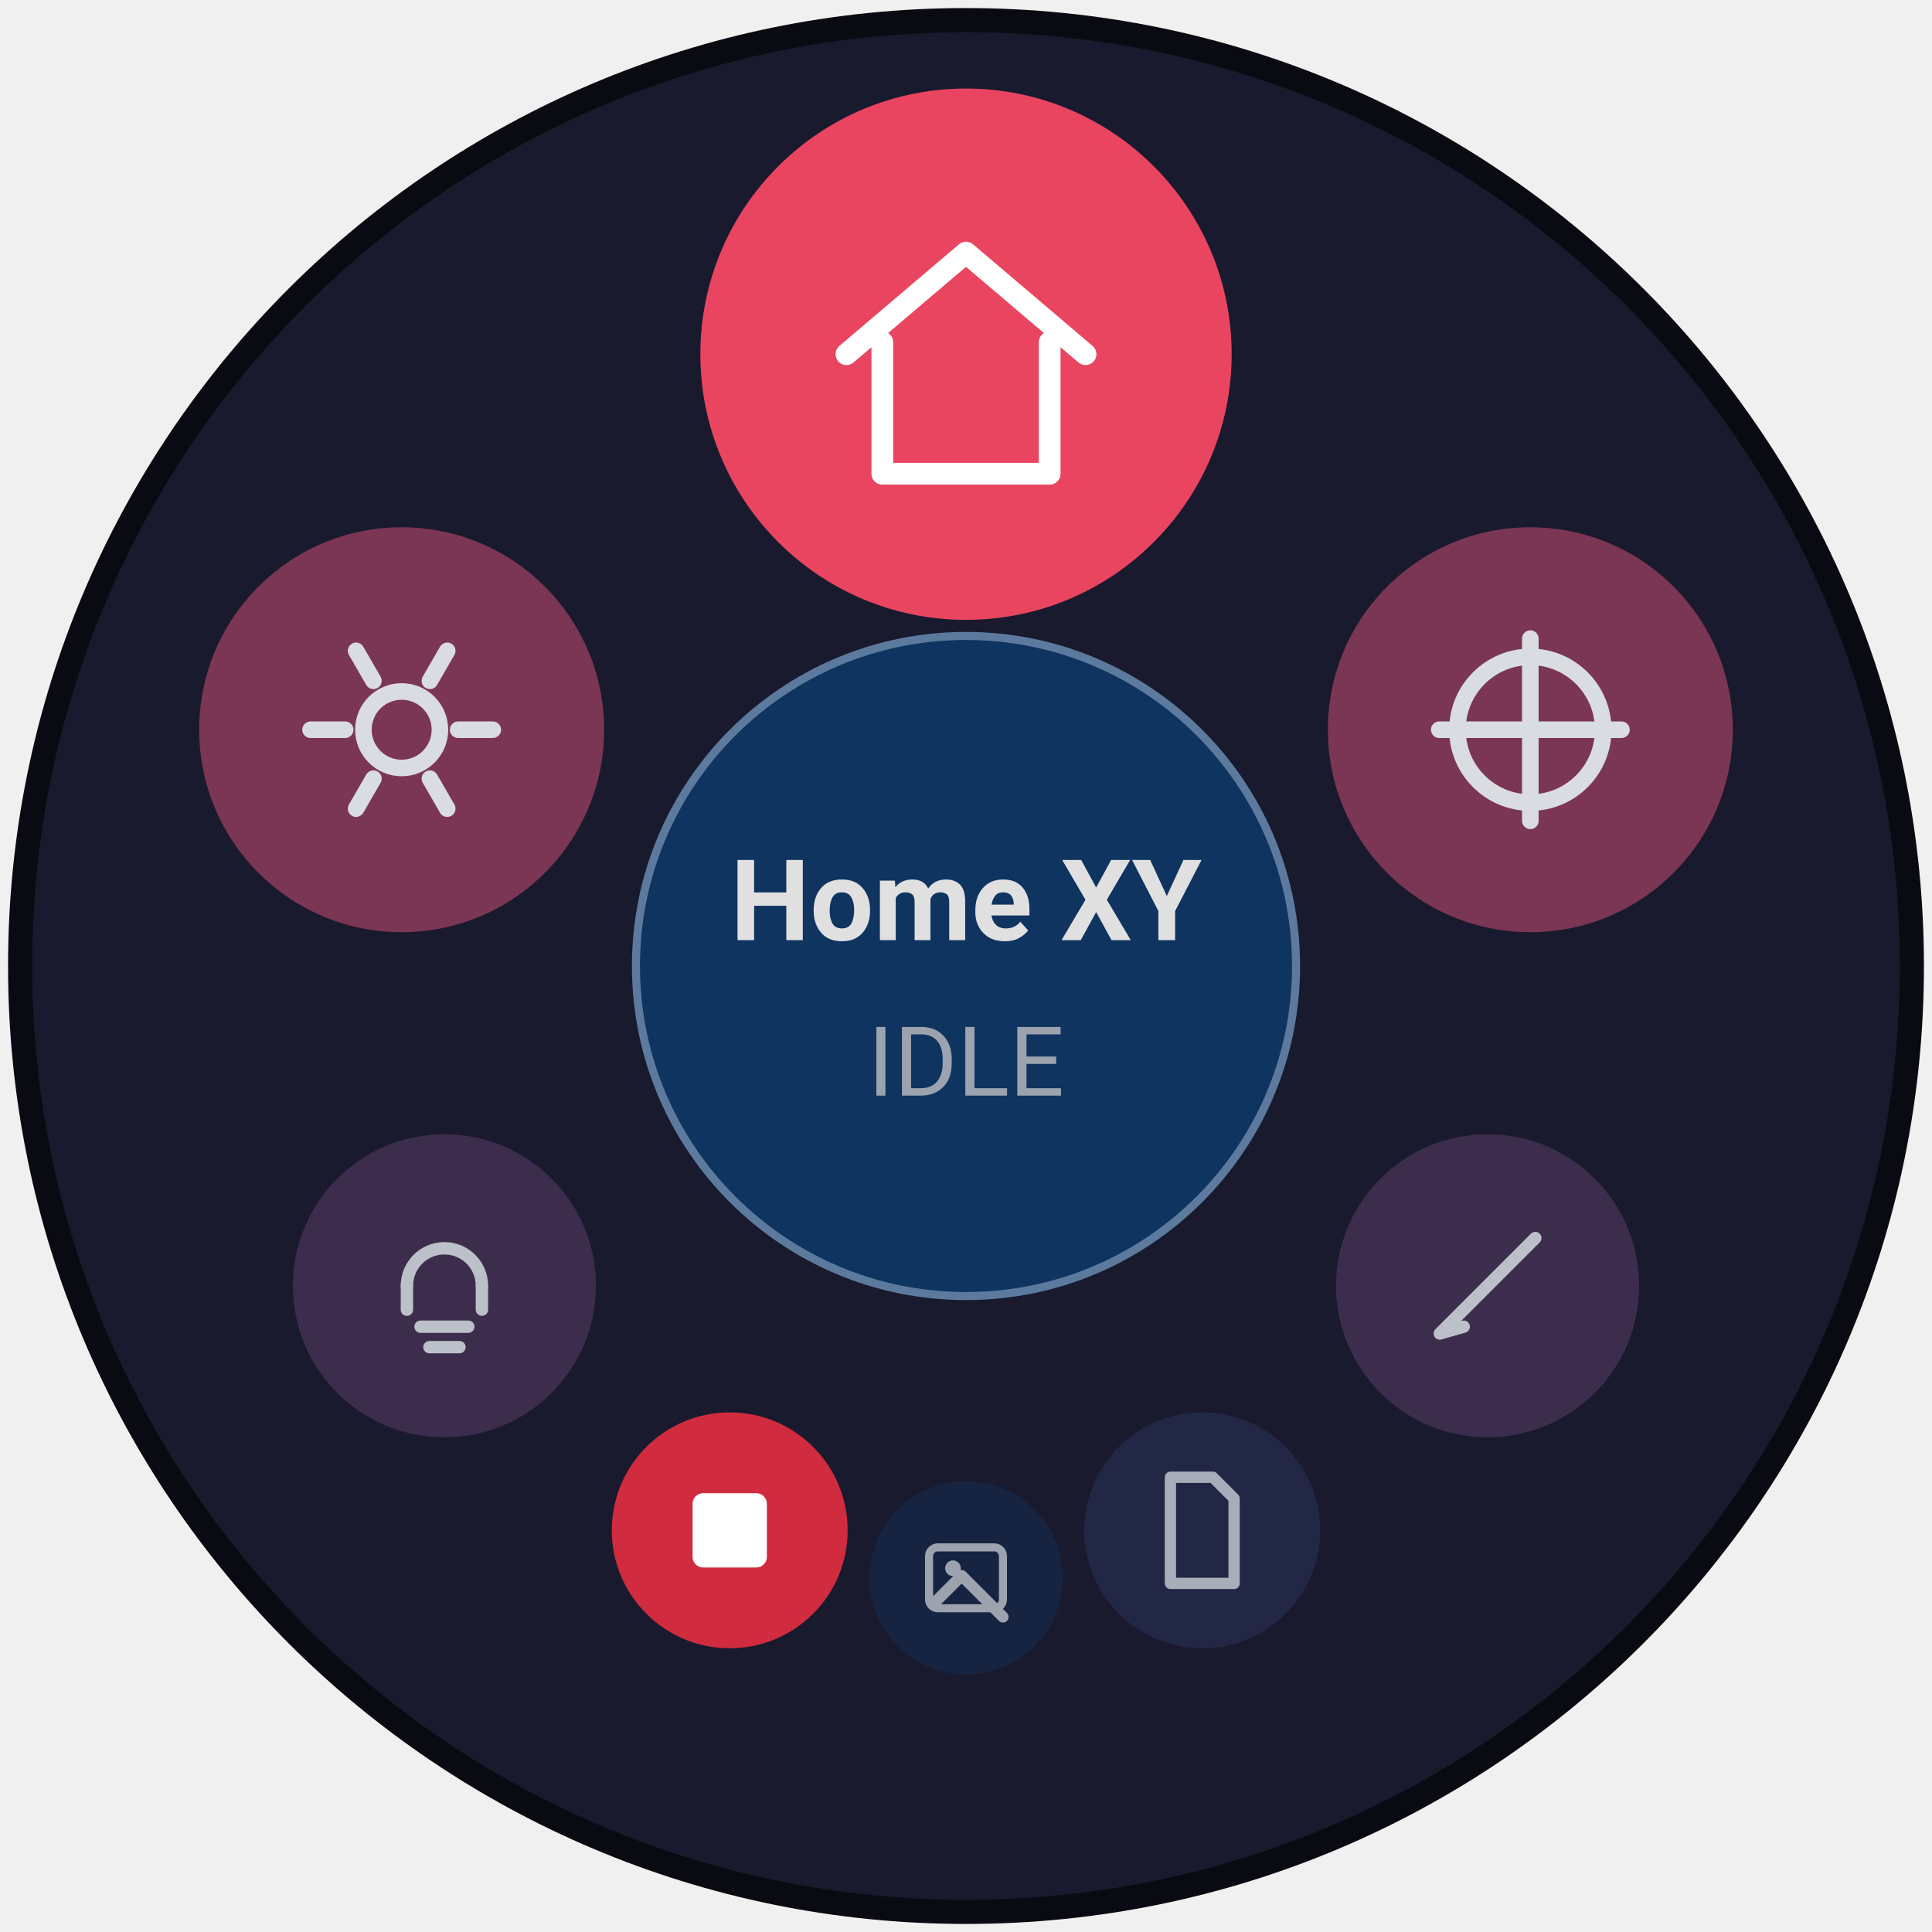
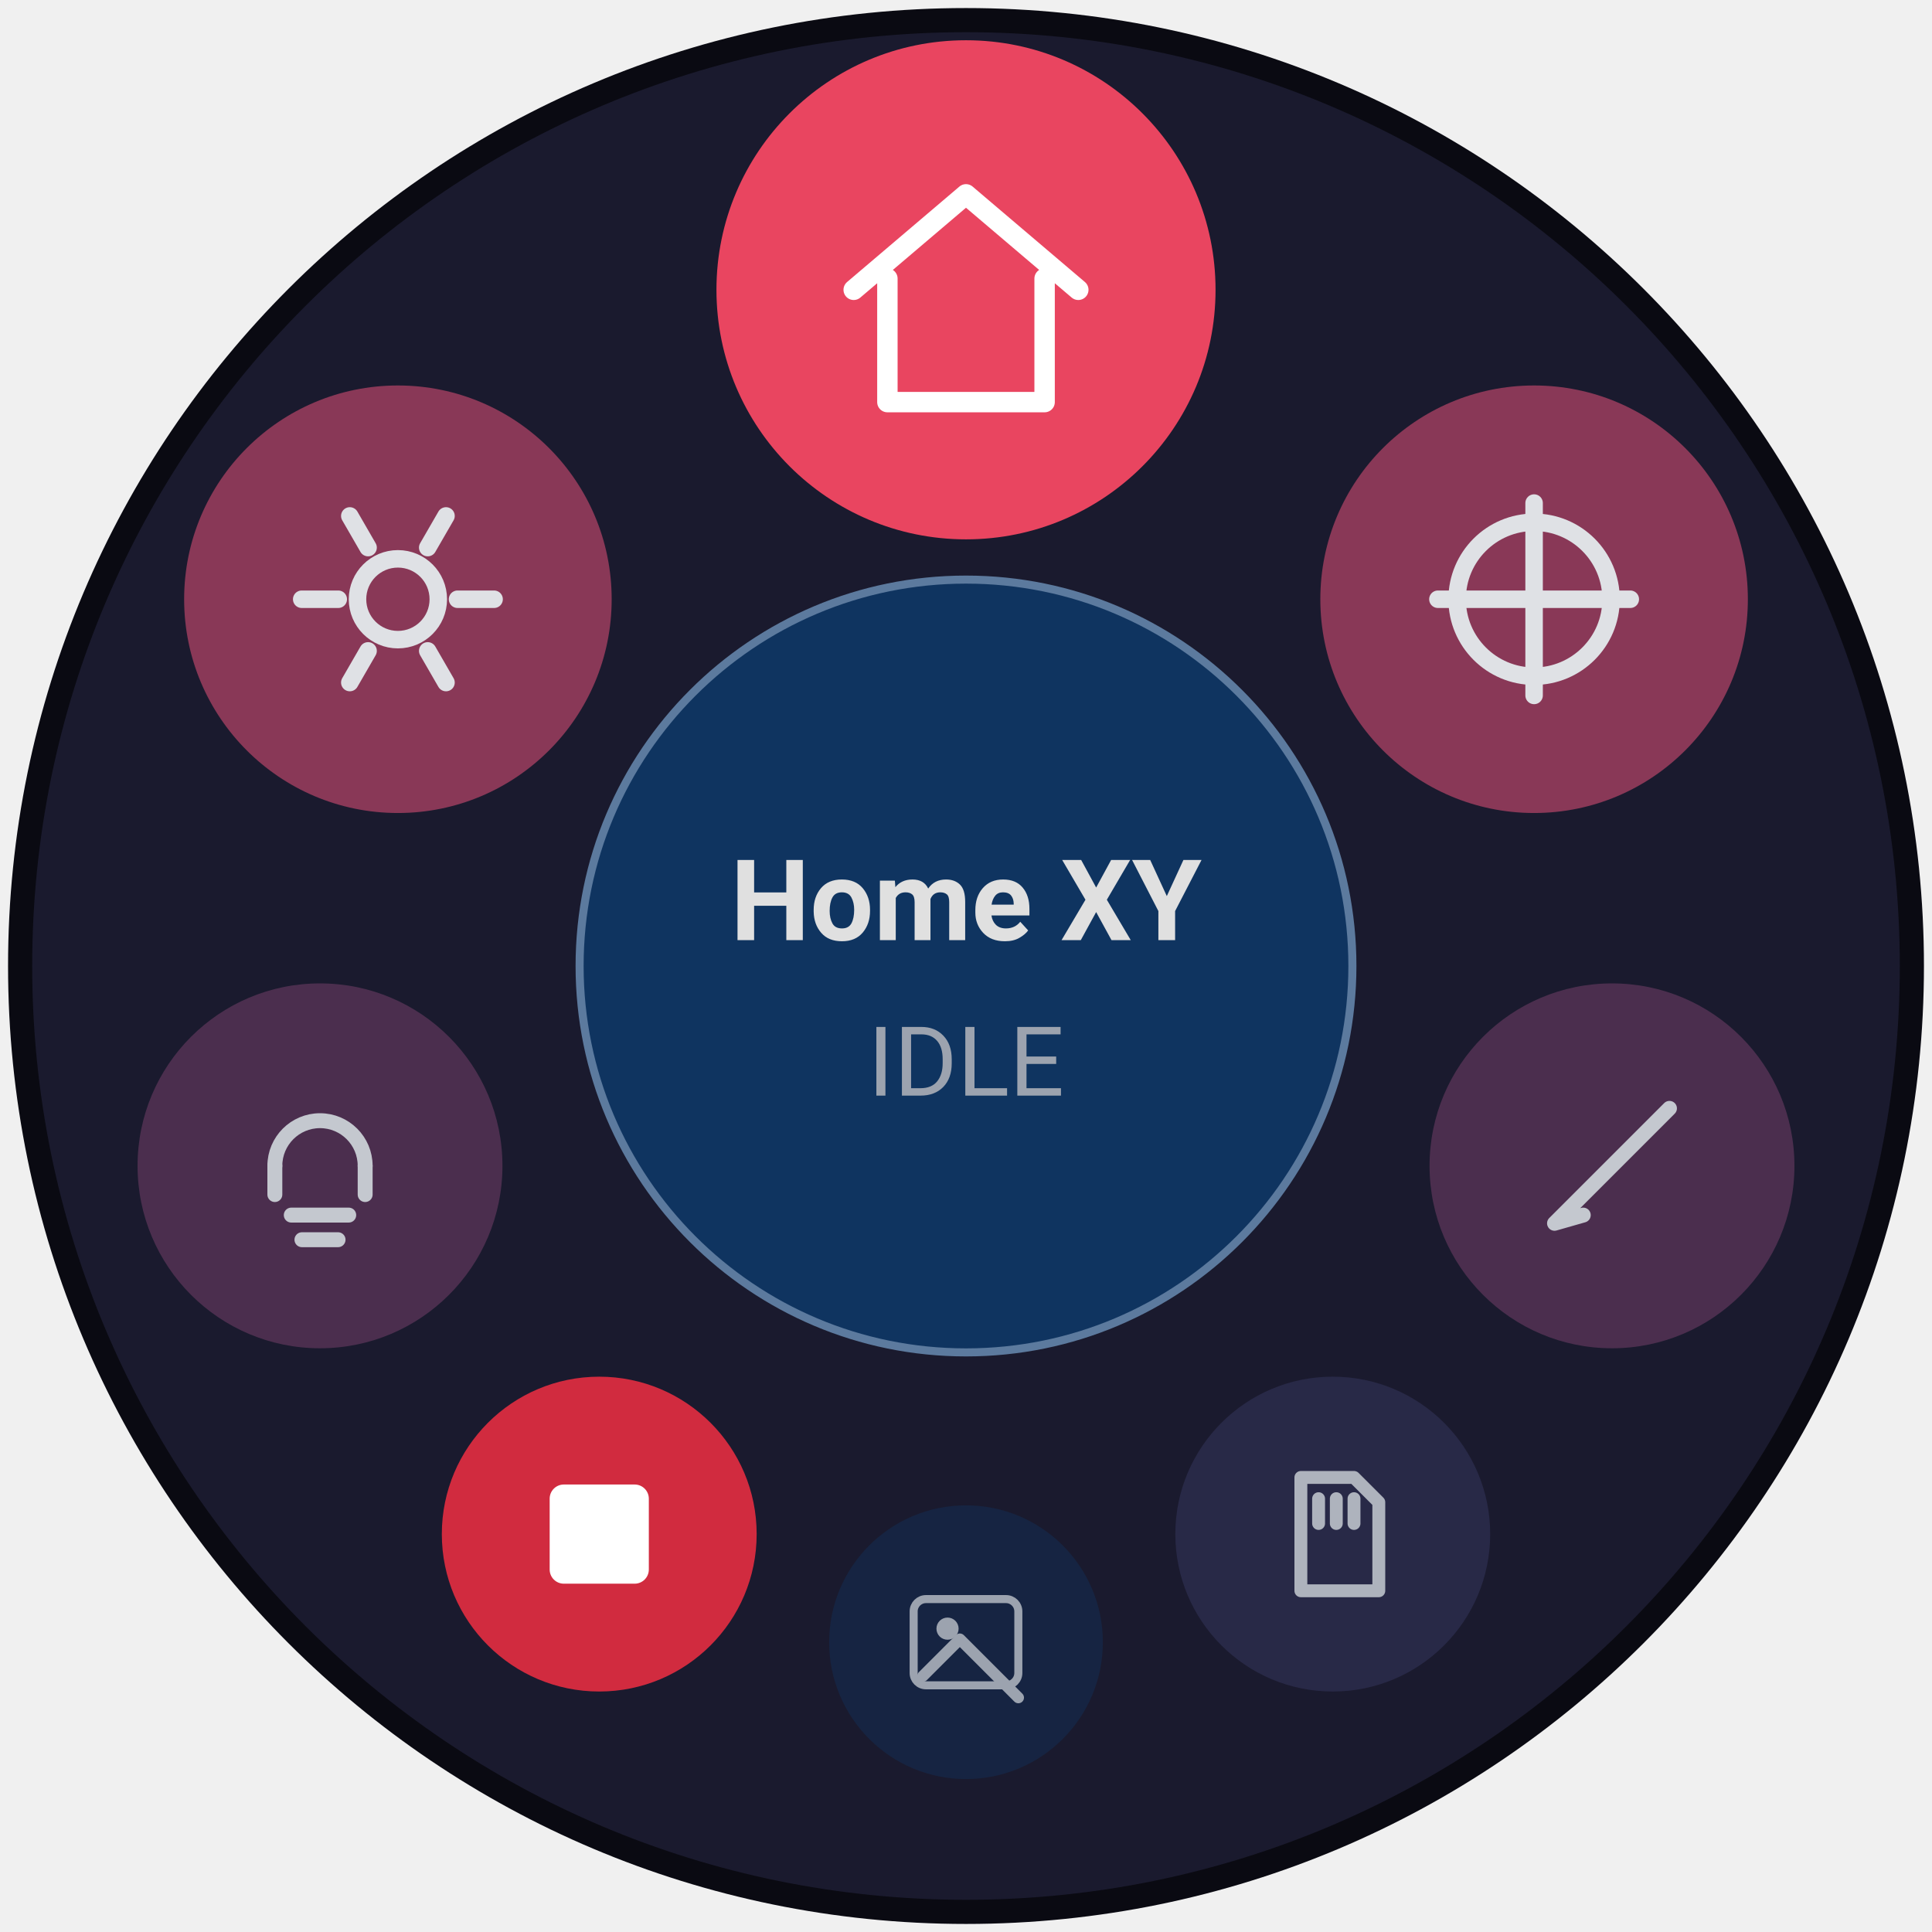
<svg xmlns="http://www.w3.org/2000/svg" viewBox="0 0 240 240" width="240" height="240">
  <circle cx="120" cy="120" r="119" fill="#0a0a12" />
  <circle cx="120" cy="120" r="116" fill="#1a1a2e" />
  <clipPath id="face">
    <circle cx="120" cy="120" r="116" />
  </clipPath>
  <g clip-path="url(#face)">
-     <circle cx="120" cy="196" r="12" fill="#0f3460" opacity="0.392" />
-     <rect x="115.41" y="192.22" width="9.18" height="7.56" rx="1.08" fill="none" stroke="#9ca3af" stroke-width="1" />
-     <circle cx="118.38" cy="194.812" r="0.972" fill="#9ca3af" />
-     <path d="M116.22 198.97 l3.24 -3.24 l5.13 5.13" stroke="#9ca3af" stroke-width="1.4" fill="none" stroke-linecap="round" stroke-linejoin="round" />
-     <circle cx="149.35" cy="190.104" r="14.65" fill="#2a3660" opacity="0.469" />
-     <path d="M145.394 183.511 h5.274 l2.637 2.637 v10.548 h-7.911 z" stroke="#a8aeb9" stroke-width="1.4" fill="none" stroke-linecap="round" stroke-linejoin="round" />
-     <circle cx="90.65" cy="190.104" r="14.65" fill="#d12b3f" />
-     <rect x="86.035" y="185.489" width="9.23" height="9.23" rx="1.319" fill="#ffffff" />
-     <circle cx="184.792" cy="159.724" r="18.823" fill="#553960" opacity="0.59" />
-     <path d="M178.862 165.654 l11.859 -11.859 M178.862 165.654 l2.965 -0.847" stroke="#bcc0c8" stroke-width="1.54" fill="none" stroke-linecap="round" stroke-linejoin="round" />
-     <circle cx="55.208" cy="159.724" r="18.823" fill="#553960" opacity="0.59" />
-     <path d="M50.549 159.724 a4.659 4.659 0 1 1 9.318 0" stroke="#bcc0c8" stroke-width="1.54" fill="none" stroke-linecap="round" stroke-linejoin="round" />
-     <path d="M50.549 159.724 v2.965 M59.867 159.724 v2.965 M52.243 164.807 h5.929 M53.345 167.348 h3.727" stroke="#bcc0c8" stroke-width="1.54" fill="none" stroke-linecap="round" stroke-linejoin="round" />
-     <circle cx="190.104" cy="90.65" r="25.15" fill="#973e60" opacity="0.773" />
-     <circle cx="190.104" cy="90.65" r="9.054" fill="none" stroke="#d9dce1" stroke-width="2.058" />
-     <path d="M178.786 90.65 h22.635 M190.104 79.332 v22.635" stroke="#d9dce1" stroke-width="2.058" fill="none" stroke-linecap="round" stroke-linejoin="round" />
-     <circle cx="49.896" cy="90.65" r="25.15" fill="#973e60" opacity="0.773" />
-     <circle cx="49.896" cy="90.65" r="4.753" fill="none" stroke="#d9dce1" stroke-width="2.058" />
-     <path d="M56.913 90.65 L61.214 90.65" stroke="#d9dce1" stroke-width="2.058" fill="none" stroke-linecap="round" stroke-linejoin="round" />
-     <path d="M53.404 96.727 L55.555 100.452" stroke="#d9dce1" stroke-width="2.058" fill="none" stroke-linecap="round" stroke-linejoin="round" />
-     <path d="M46.387 96.727 L44.237 100.452" stroke="#d9dce1" stroke-width="2.058" fill="none" stroke-linecap="round" stroke-linejoin="round" />
-     <path d="M42.879 90.65 L38.578 90.65" stroke="#d9dce1" stroke-width="2.058" fill="none" stroke-linecap="round" stroke-linejoin="round" />
-     <path d="M46.387 84.573 L44.237 80.849" stroke="#d9dce1" stroke-width="2.058" fill="none" stroke-linecap="round" stroke-linejoin="round" />
-     <path d="M53.404 84.573 L55.555 80.849" stroke="#d9dce1" stroke-width="2.058" fill="none" stroke-linecap="round" stroke-linejoin="round" />
-     <circle cx="120" cy="44" r="33" fill="#e94560" opacity="1" />
-     <path d="M105.15 44 l14.85 -12.623 l14.85 12.623 M109.605 42.515 v16.335 h20.79 v-16.335" stroke="#ffffff" stroke-width="2.7" fill="none" stroke-linecap="round" stroke-linejoin="round" />
-     <circle cx="120" cy="120" r="41" fill="#0f3460" stroke="#5c7a9e" stroke-width="1" />
+     <circle cx="120" cy="204" r="17" fill="#0f3460" opacity="0.392" />
+     <rect x="113.497" y="198.645" width="13.005" height="10.71" rx="1.53" fill="none" stroke="#9ca3af" stroke-width="1" />
+     <circle cx="117.705" cy="202.317" r="1.377" fill="#9ca3af" />
+     <path d="M114.645 208.208 l4.59 -4.59 l7.268 7.268" stroke="#9ca3af" stroke-width="1.4" fill="none" stroke-linecap="round" stroke-linejoin="round" />
+     <circle cx="165.56" cy="190.571" r="19.555" fill="#363760" opacity="0.503" />
+     <path d="M161.6 183.532 h6.6 l3.08 3.08 v10.999 h-9.68 z" stroke="#aeb3bd" stroke-width="1.6" fill="none" stroke-linecap="round" stroke-linejoin="round" />
+     <path d="M163.8 186.171 v3.08" stroke="#aeb3bd" stroke-width="1.6" fill="none" stroke-linecap="round" stroke-linejoin="round" />
+     <path d="M166 186.171 v3.08" stroke="#aeb3bd" stroke-width="1.6" fill="none" stroke-linecap="round" stroke-linejoin="round" />
+     <path d="M168.2 186.171 v3.08" stroke="#aeb3bd" stroke-width="1.6" fill="none" stroke-linecap="round" stroke-linejoin="round" />
+     <circle cx="74.44" cy="190.571" r="19.555" fill="#d12b3f" />
+     <rect x="68.281" y="184.412" width="12.319" height="12.319" rx="1.76" fill="#ffffff" />
+     <circle cx="200.248" cy="144.824" r="22.663" fill="#673a60" opacity="0.638" />
+     <path d="M193.109 151.963 l14.278 -14.278 M193.109 151.963 l3.569 -1.02" stroke="#c4c8cf" stroke-width="1.854" fill="none" stroke-linecap="round" stroke-linejoin="round" />
+     <circle cx="39.752" cy="144.824" r="22.663" fill="#673a60" opacity="0.638" />
+     <path d="M34.143 144.824 a5.609 5.609 0 1 1 11.218 0" stroke="#c4c8cf" stroke-width="1.854" fill="none" stroke-linecap="round" stroke-linejoin="round" />
+     <path d="M34.143 144.824 v3.569 M45.361 144.824 v3.569 M36.182 150.943 h7.139 M37.508 154.002 h4.487" stroke="#c4c8cf" stroke-width="1.854" fill="none" stroke-linecap="round" stroke-linejoin="round" />
+     <circle cx="190.571" cy="74.44" r="26.555" fill="#a33f60" opacity="0.807" />
+     <circle cx="190.571" cy="74.44" r="9.56" fill="none" stroke="#dfe1e5" stroke-width="2.173" />
+     <path d="M178.622 74.44 h23.899 M190.571 62.491 v23.899" stroke="#dfe1e5" stroke-width="2.173" fill="none" stroke-linecap="round" stroke-linejoin="round" />
+     <circle cx="49.429" cy="74.44" r="26.555" fill="#a33f60" opacity="0.807" />
+     <circle cx="49.429" cy="74.44" r="5.019" fill="none" stroke="#dfe1e5" stroke-width="2.173" />
+     <path d="M56.837 74.44 L61.378 74.44" stroke="#dfe1e5" stroke-width="2.173" fill="none" stroke-linecap="round" stroke-linejoin="round" />
+     <path d="M53.133 80.856 L55.404 84.789" stroke="#dfe1e5" stroke-width="2.173" fill="none" stroke-linecap="round" stroke-linejoin="round" />
+     <path d="M45.724 80.856 L43.454 84.789" stroke="#dfe1e5" stroke-width="2.173" fill="none" stroke-linecap="round" stroke-linejoin="round" />
+     <path d="M42.02 74.44 L37.479 74.44" stroke="#dfe1e5" stroke-width="2.173" fill="none" stroke-linecap="round" stroke-linejoin="round" />
+     <path d="M45.724 68.024 L43.454 64.091" stroke="#dfe1e5" stroke-width="2.173" fill="none" stroke-linecap="round" stroke-linejoin="round" />
+     <path d="M53.133 68.024 L55.404 64.091" stroke="#dfe1e5" stroke-width="2.173" fill="none" stroke-linecap="round" stroke-linejoin="round" />
+     <circle cx="120" cy="36" r="31" fill="#e94560" opacity="1" />
+     <path d="M106.05 36 l13.95 -11.857 l13.95 11.857 M110.235 34.605 v15.345 h19.53 v-15.345" stroke="#ffffff" stroke-width="2.536" fill="none" stroke-linecap="round" stroke-linejoin="round" />
+     <circle cx="120" cy="120" r="48" fill="#0f3460" stroke="#5c7a9e" stroke-width="1" />
    <text x="120" y="112" font-family="Segoe UI, Roboto, Helvetica, Arial, sans-serif" font-size="14" font-weight="600" fill="#e0e0e0" text-anchor="middle" dominant-baseline="central">Home XY</text>
    <text x="120" y="132" font-family="Segoe UI, Roboto, Helvetica, Arial, sans-serif" font-size="12" font-weight="400" fill="#9ca3af" text-anchor="middle" dominant-baseline="central">IDLE</text>
  </g>
</svg>
